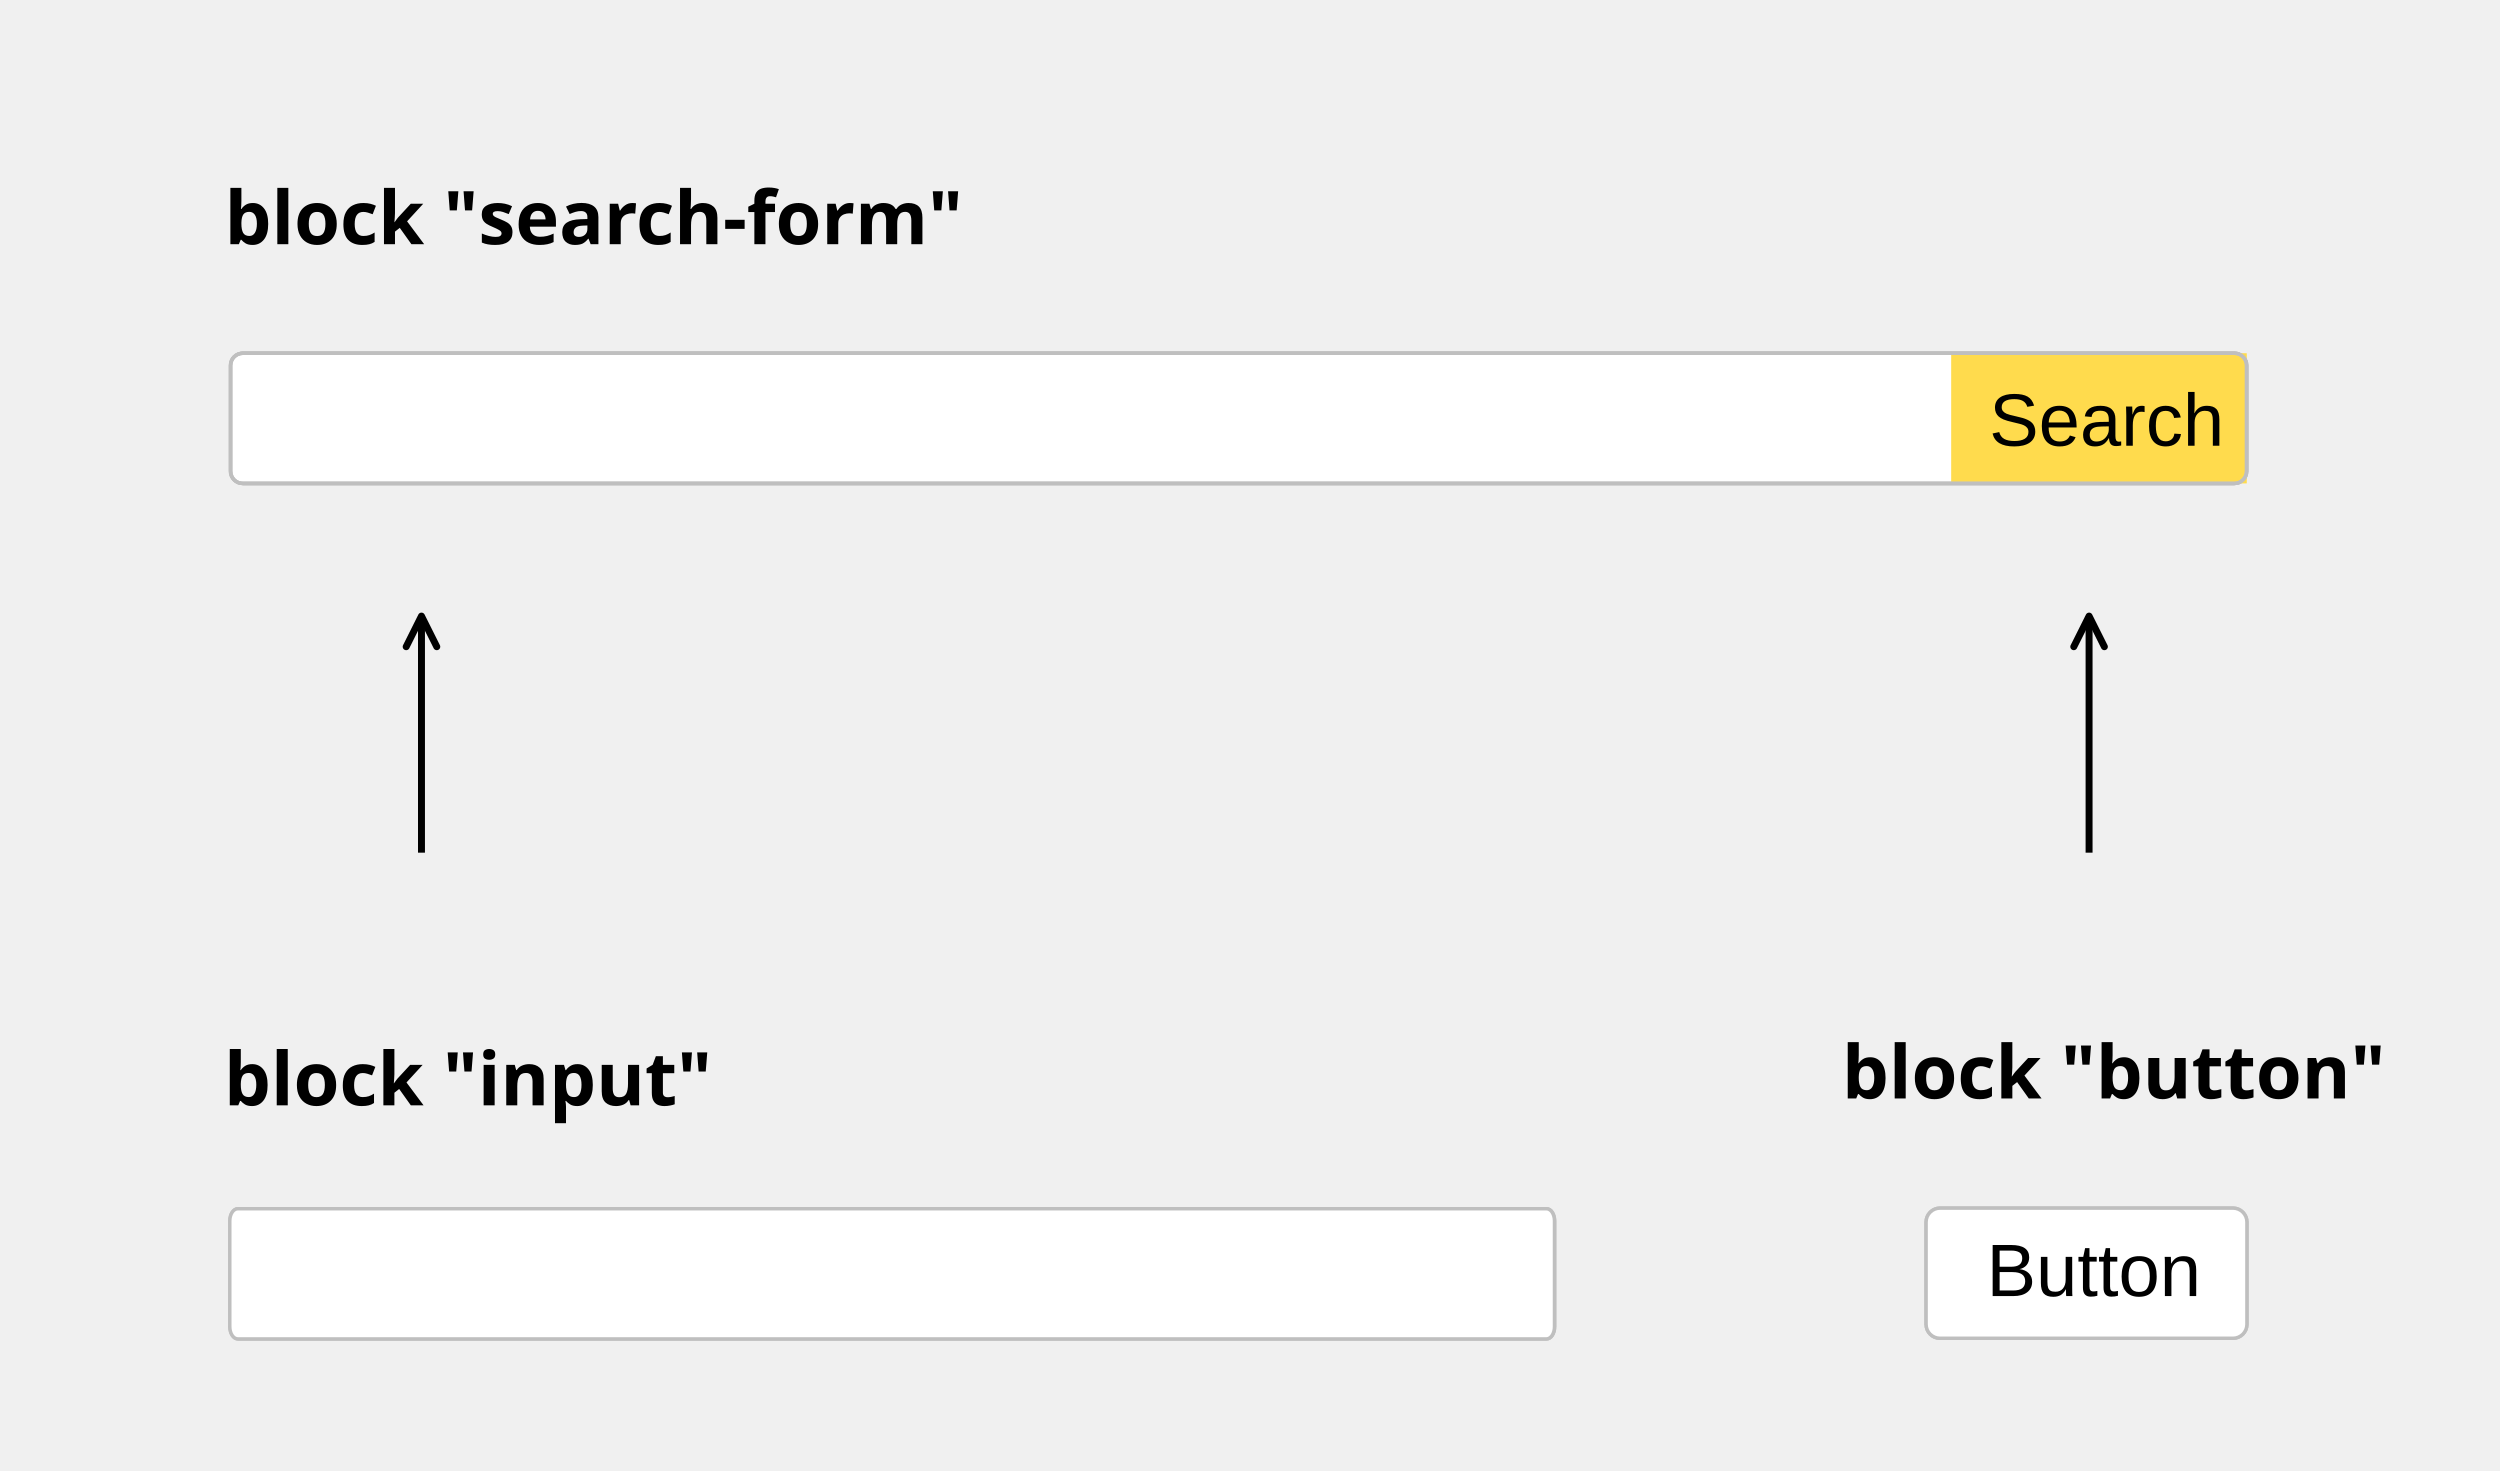
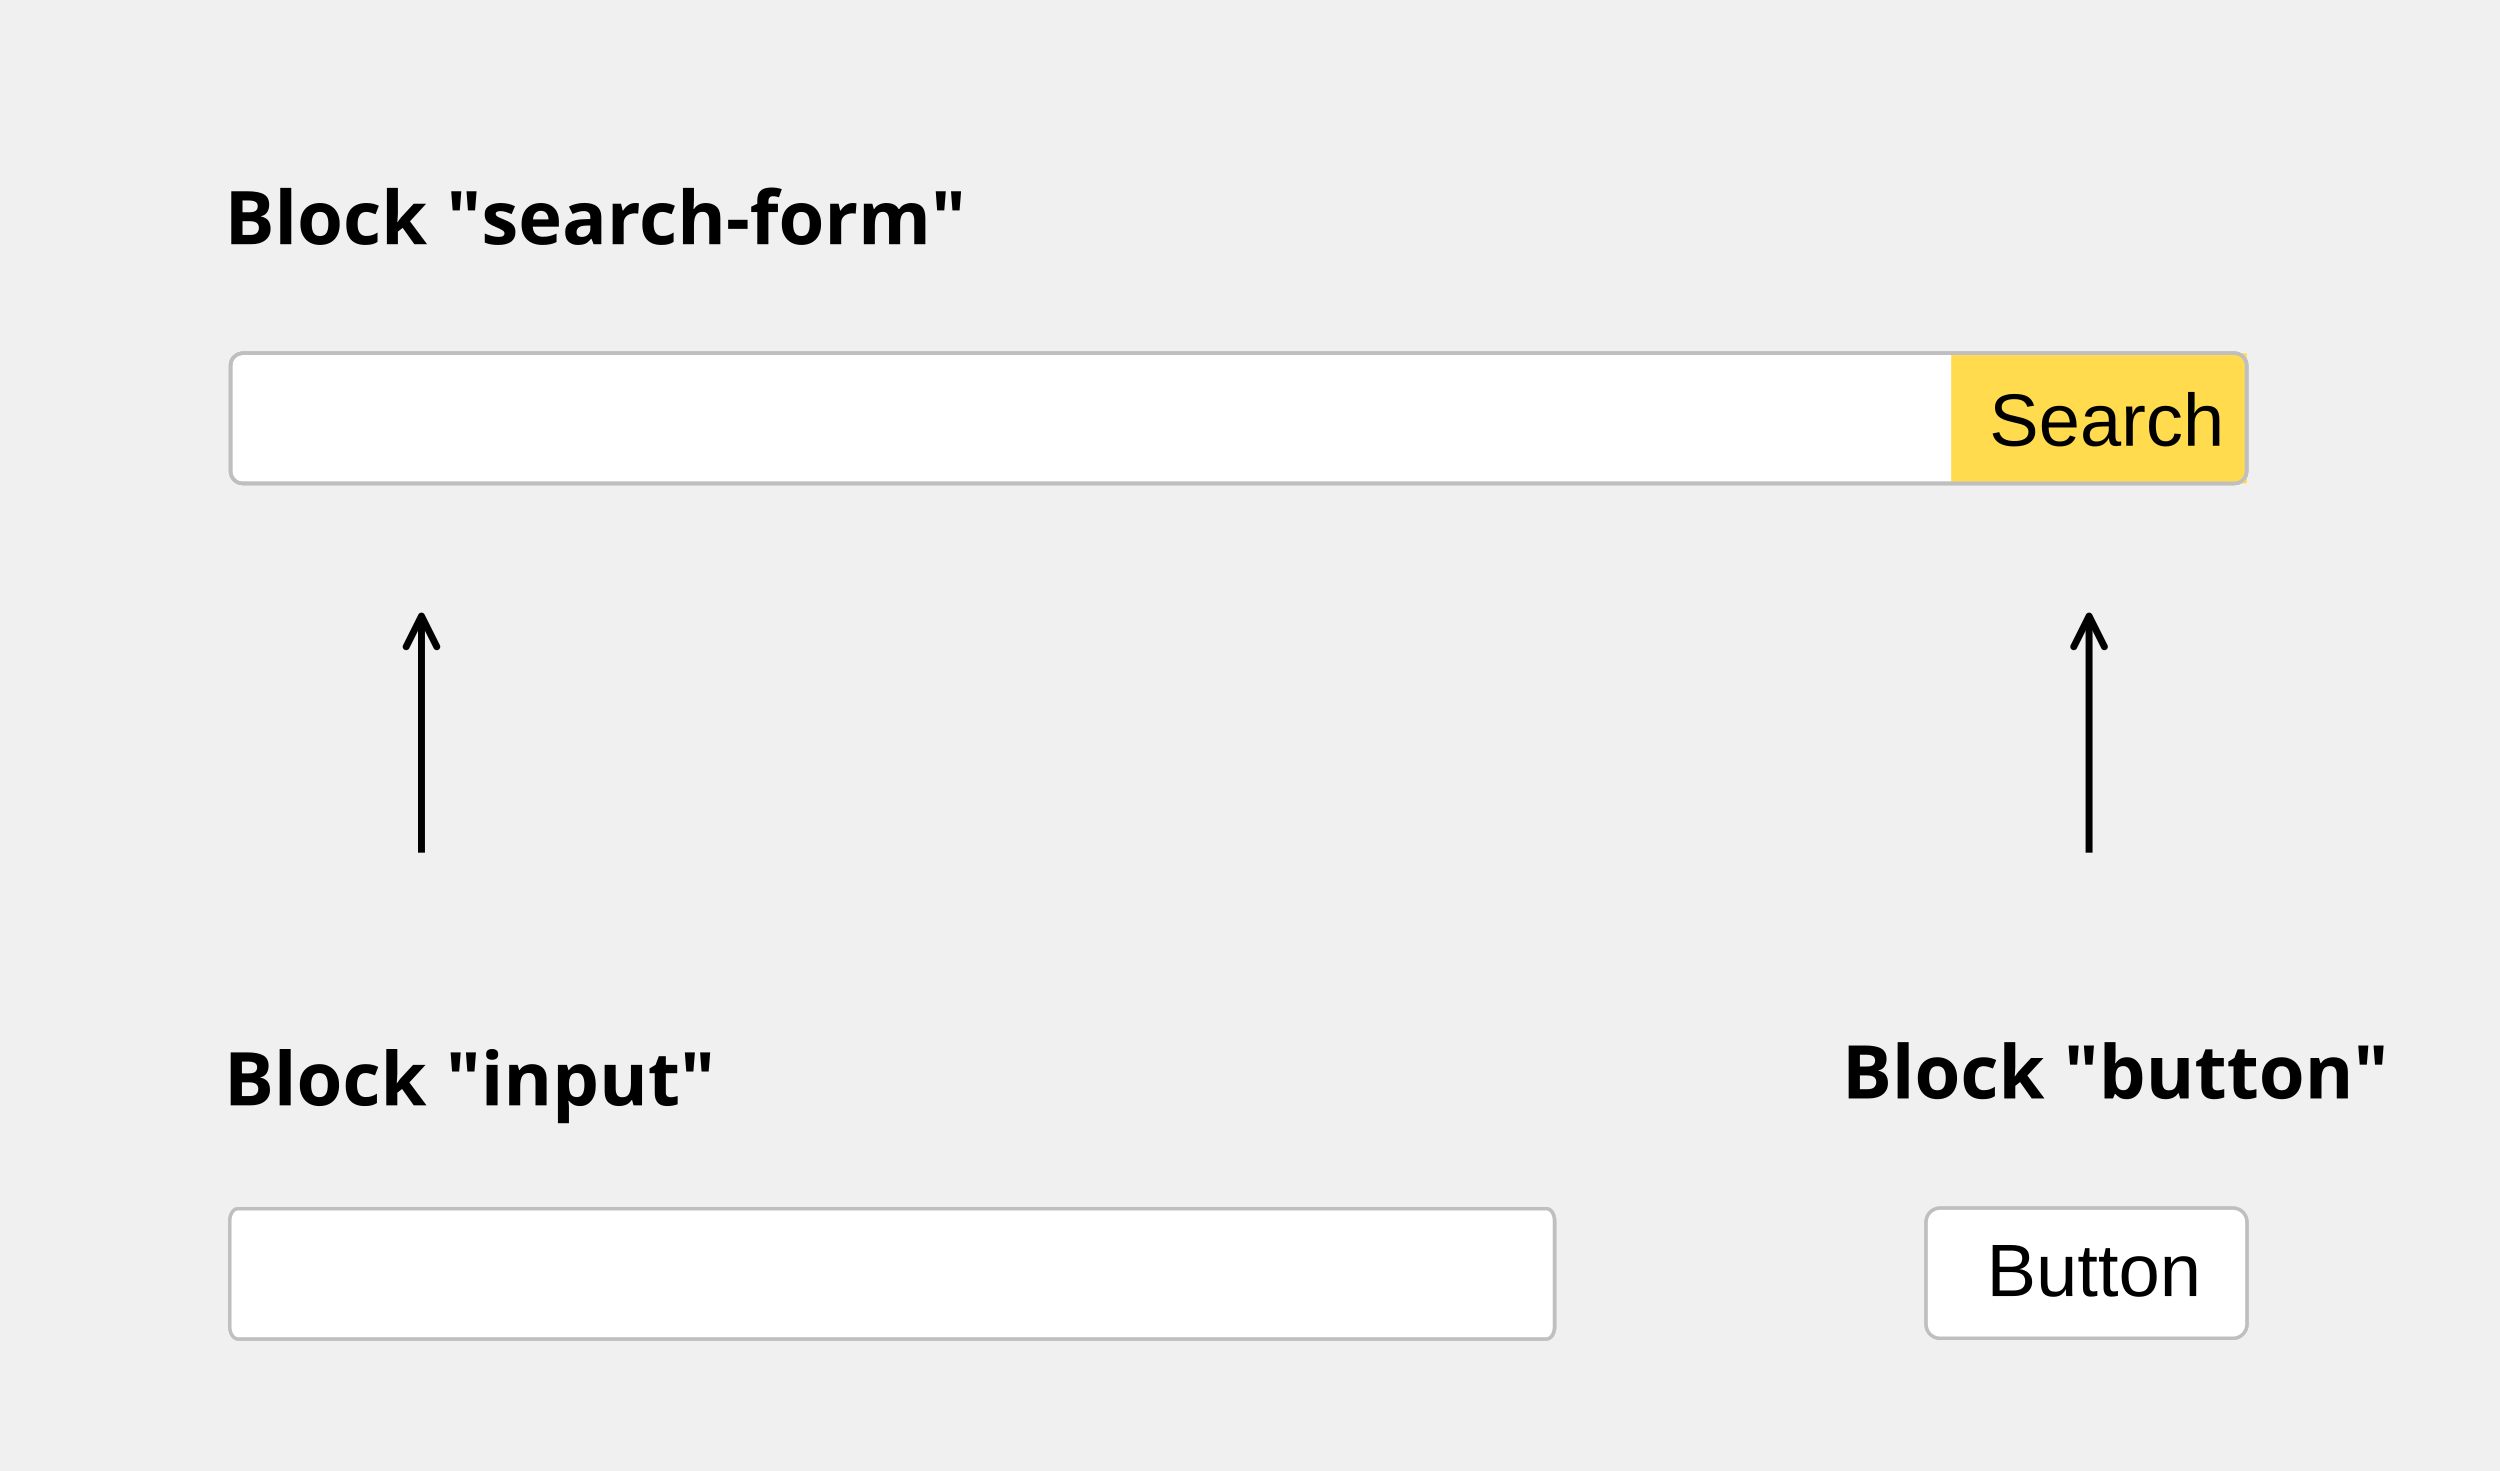
<svg xmlns="http://www.w3.org/2000/svg" xmlns:xlink="http://www.w3.org/1999/xlink" width="539" height="317" viewBox="0 0 538.893 317.136" xml:space="preserve" color-interpolation-filters="sRGB" class="st12">
  <style type="text/css">
	
		.st1 {fill:none;marker-end:url(#mrkr13-4);stroke:none;stroke-linecap:butt;stroke-width:1.5}
		.st2 {fill:#ffcc00;fill-opacity:1;stroke:#ffcc00;stroke-opacity:1;stroke-width:0.373}
		.st3 {fill:#000000;font-family:Yandex Sans Text Light;font-size:1.333em;font-weight:bold}
		.st4 {font-family:Malgun Gothic;font-size:1em}
		.st5 {fill:#ffffff;stroke:#bfbfbf;stroke-linecap:butt;stroke-width:0.75}
		.st6 {fill:#ffdb4d;stroke:none;stroke-linecap:butt;stroke-width:0.75}
		.st7 {fill:none;stroke:none;stroke-linecap:butt;stroke-width:0.75}
		.st8 {fill:#000000;font-family:Arial;font-size:1.333em}
		.st9 {fill:none;stroke:#bfbfbf;stroke-linecap:butt;stroke-width:0.75}
		.st10 {marker-end:url(#mrkr3-57);stroke:#000000;stroke-linecap:butt;stroke-width:1.5}
		.st11 {fill:#000000;fill-opacity:1;stroke:#000000;stroke-opacity:1;stroke-width:0.455}
		.st12 {fill:none;fill-rule:evenodd;font-size:12px;overflow:visible;stroke-linecap:square;stroke-miterlimit:3}
	
	</style>
  <defs id="Patterns_And_Gradients">
    <linearGradient id="grad0-54" x1="0" y1="0" x2="1" y2="0" gradientTransform="rotate(270 0.5 0.5)">
      <stop offset="0" stop-color="#f2f2f2" stop-opacity="1" />
      <stop offset="1" stop-color="#ffffff" stop-opacity="1" />
    </linearGradient>
  </defs>
  <defs id="Markers">
    <g id="lend13">
      <path d="M 3 1 L 0 0 L 3 -1 L 3 1 " style="stroke:none" />
    </g>
    <marker id="mrkr13-4" class="st2" refX="-8.04" orient="auto" markerUnits="strokeWidth" overflow="visible">
      <use xlink:href="#lend13" transform="scale(-2.68,-2.68) " />
    </marker>
    <g id="lend3">
      <path d="M 2 1 L 0 0 L 2 -1 " style="stroke-linecap:round;stroke-linejoin:round;fill:none" />
    </g>
    <marker id="mrkr3-57" class="st11" orient="auto" markerUnits="strokeWidth" overflow="visible">
      <use xlink:href="#lend3" transform="scale(-2.2,-2.2) " />
    </marker>
  </defs>
  <g>
    <g id="shape4-1" transform="translate(42.9017,-255.118)">
      <rect x="0" y="288.789" width="156.374" height="28.346" class="st1" />
-       <text x="5.37" y="307.8" class="st3">block <tspan class="st4">"</tspan>search-form<tspan class="st4">"</tspan>
+       <text x="5.38" y="307.8" class="st3">Block <tspan class="st4">"</tspan>search-form<tspan class="st4">"</tspan>
      </text>
    </g>
    <g id="group100-8" transform="translate(311.024,-34.0157)">
			</g>
    <g id="group145-9" transform="translate(384.263,-286.1)">
			</g>
    <g id="group152-10" transform="translate(49.6063,-212.866)">
      <g id="shape153-11">
        <path d="M-0 314.5 A2.636 2.632 -180 0 0 2.64 317.14 L432.2 317.14 A2.636 2.632 -180 0 0 434.83 314.5 L434.83         291.69 A2.636 2.632 -180 0 0 432.2 289.06 L2.64 289.06 A2.636 2.632 -180 0 0 0 291.69 L0 314.5         Z" class="st5" />
      </g>
      <g id="shape154-13" transform="translate(-0.0664501,0)">
        <path d="M-0 314.5 A2.636 2.632 -180 0 0 2.64 317.14 L432.2 317.14 A2.636 2.632 -180 0 0 434.83 314.5 L434.83         291.69 A2.636 2.632 -180 0 0 432.2 289.06 L2.64 289.06 A2.636 2.632 -180 0 0 0 291.69 L0 314.5         Z" class="st5" />
      </g>
    </g>
    <g id="shape158-15" transform="translate(420.686,-212.866)">
      <rect x="0" y="289.057" width="63.755" height="28.079" class="st6" />
    </g>
    <g id="group159-17" transform="translate(415.276,-28.48)">
      <g id="shape160-18">
        <path d="M0 314.13 A3.009 3.009 -180 0 0 3.01 317.14 L66.19 317.14 A3.009 3.009 -180 0 0 69.2 314.13 L69.2         292.07 A3.009 3.009 -180 0 0 66.19 289.06 L3.01 289.06 A3.009 3.009 -180 0 0 0 292.07 L0 314.13         Z" class="st5" />
      </g>
      <g id="shape161-20">
        <path d="M0 314.13 A3.009 3.009 -180 0 0 3.01 317.14 L66.19 317.14 A3.009 3.009 -180 0 0 69.2 314.13 L69.2         292.07 A3.009 3.009 -180 0 0 66.19 289.06 L3.01 289.06 A3.009 3.009 -180 0 0 0 292.07 L0 314.13         Z" class="st5" />
      </g>
    </g>
    <g id="shape162-22" transform="translate(428.321,-36.5361)">
      <rect x="0" y="305.436" width="48.75" height="11.7" class="st7" />
      <text x="0" y="316.09" class="st8">Button</text>
    </g>
    <g id="group164-25" transform="translate(49.6063,-212.866)">
      <g id="shape165-26">
        <path d="M-0 314.5 A2.636 2.632 -180 0 0 2.64 317.14 L432.2 317.14 A2.636 2.632 -180 0 0 434.83 314.5 L434.83         291.69 A2.636 2.632 -180 0 0 432.2 289.06 L2.64 289.06 A2.636 2.632 -180 0 0 0 291.69 L0 314.5         Z" class="st9" />
      </g>
      <g id="shape166-28" transform="translate(-0.0664501,0)">
        <path d="M-0 314.5 A2.636 2.632 -180 0 0 2.64 317.14 L432.2 317.14 A2.636 2.632 -180 0 0 434.83 314.5 L434.83         291.69 A2.636 2.632 -180 0 0 432.2 289.06 L2.64 289.06 A2.636 2.632 -180 0 0 0 291.69 L0 314.5         Z" class="st9" />
      </g>
    </g>
    <g id="group167-30" transform="translate(49.4379,-28.3465)">
      <g id="shape168-31">
        <path d="M0 314.5 A1.732 2.632 -180 0 0 1.73 317.14 L284 317.14 A1.732 2.632 -180 0 0 285.73 314.5 L285.73         291.69 A1.732 2.632 -180 0 0 284 289.06 L1.73 289.06 A1.732 2.632 -180 0 0 -0 291.69 L0 314.5         Z" class="st5" />
      </g>
      <g id="shape169-33" transform="translate(-0.0436649,0)">
        <path d="M0 314.5 A1.732 2.632 -180 0 0 1.73 317.14 L284 317.14 A1.732 2.632 -180 0 0 285.73 314.5 L285.73         291.69 A1.732 2.632 -180 0 0 284 289.06 L1.73 289.06 A1.732 2.632 -180 0 0 -0 291.69 L0 314.5         Z" class="st5" />
      </g>
    </g>
    <g id="shape171-35" transform="translate(428.882,-219.952)">
      <rect x="0" y="305.436" width="54.359" height="11.7" class="st7" />
      <text x="0" y="316.09" class="st8">Search</text>
    </g>
    <g id="shape174-38" transform="translate(41.9528,-69.382)">
      <rect x="0" y="288.789" width="107.008" height="28.346" class="st1" />
-       <text x="6.19" y="307.8" class="st3">block <tspan class="st4">"</tspan>input<tspan class="st4">"</tspan>
+       <text x="6.2" y="307.8" class="st3">Block <tspan class="st4">"</tspan>input<tspan class="st4">"</tspan>
      </text>
    </g>
    <g id="shape175-44" transform="translate(383.016,-70.8661)">
      <rect x="0" y="288.789" width="134.307" height="28.346" class="st1" />
-       <text x="14.11" y="307.8" class="st3">block <tspan class="st4">"</tspan>button<tspan class="st4">"</tspan>
+       <text x="14.12" y="307.8" class="st3">Block <tspan class="st4">"</tspan>button<tspan class="st4">"</tspan>
      </text>
    </g>
    <g id="shape178-50" transform="translate(-226.4,183.908) rotate(-90)">
      <path d="M0 317.14 L51.02 317.14" class="st10" />
    </g>
    <g id="shape179-58" transform="translate(133.289,183.908) rotate(-90)">
      <path d="M0 317.14 L51.02 317.14" class="st10" />
    </g>
  </g>
</svg>
